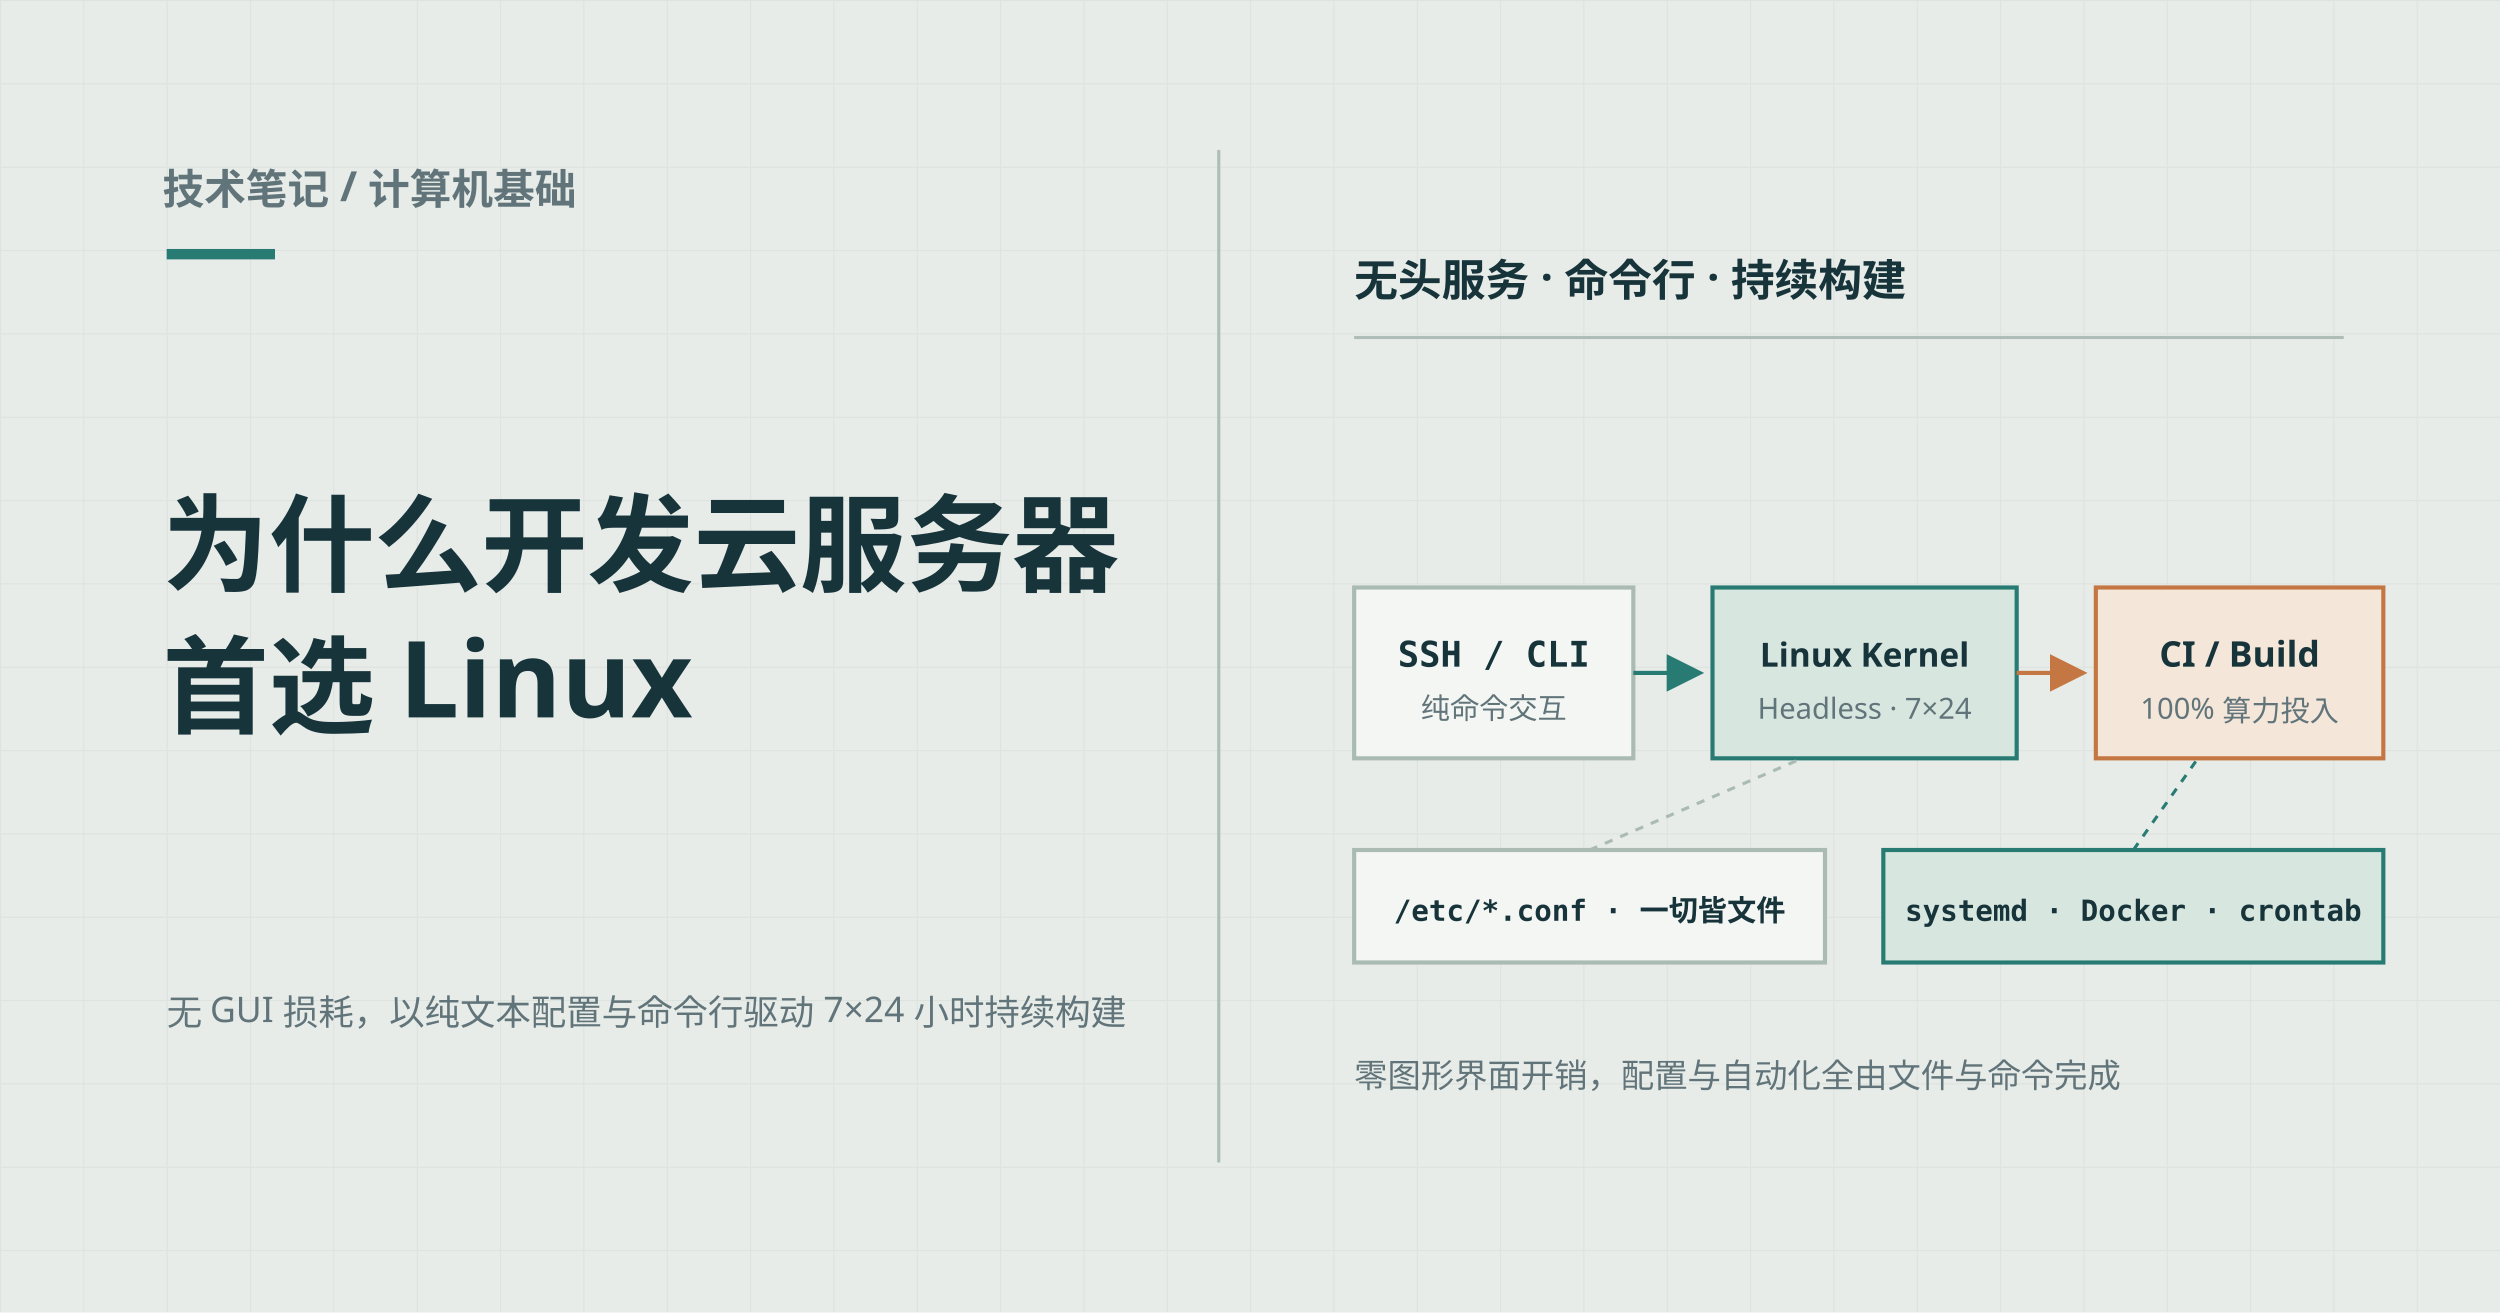
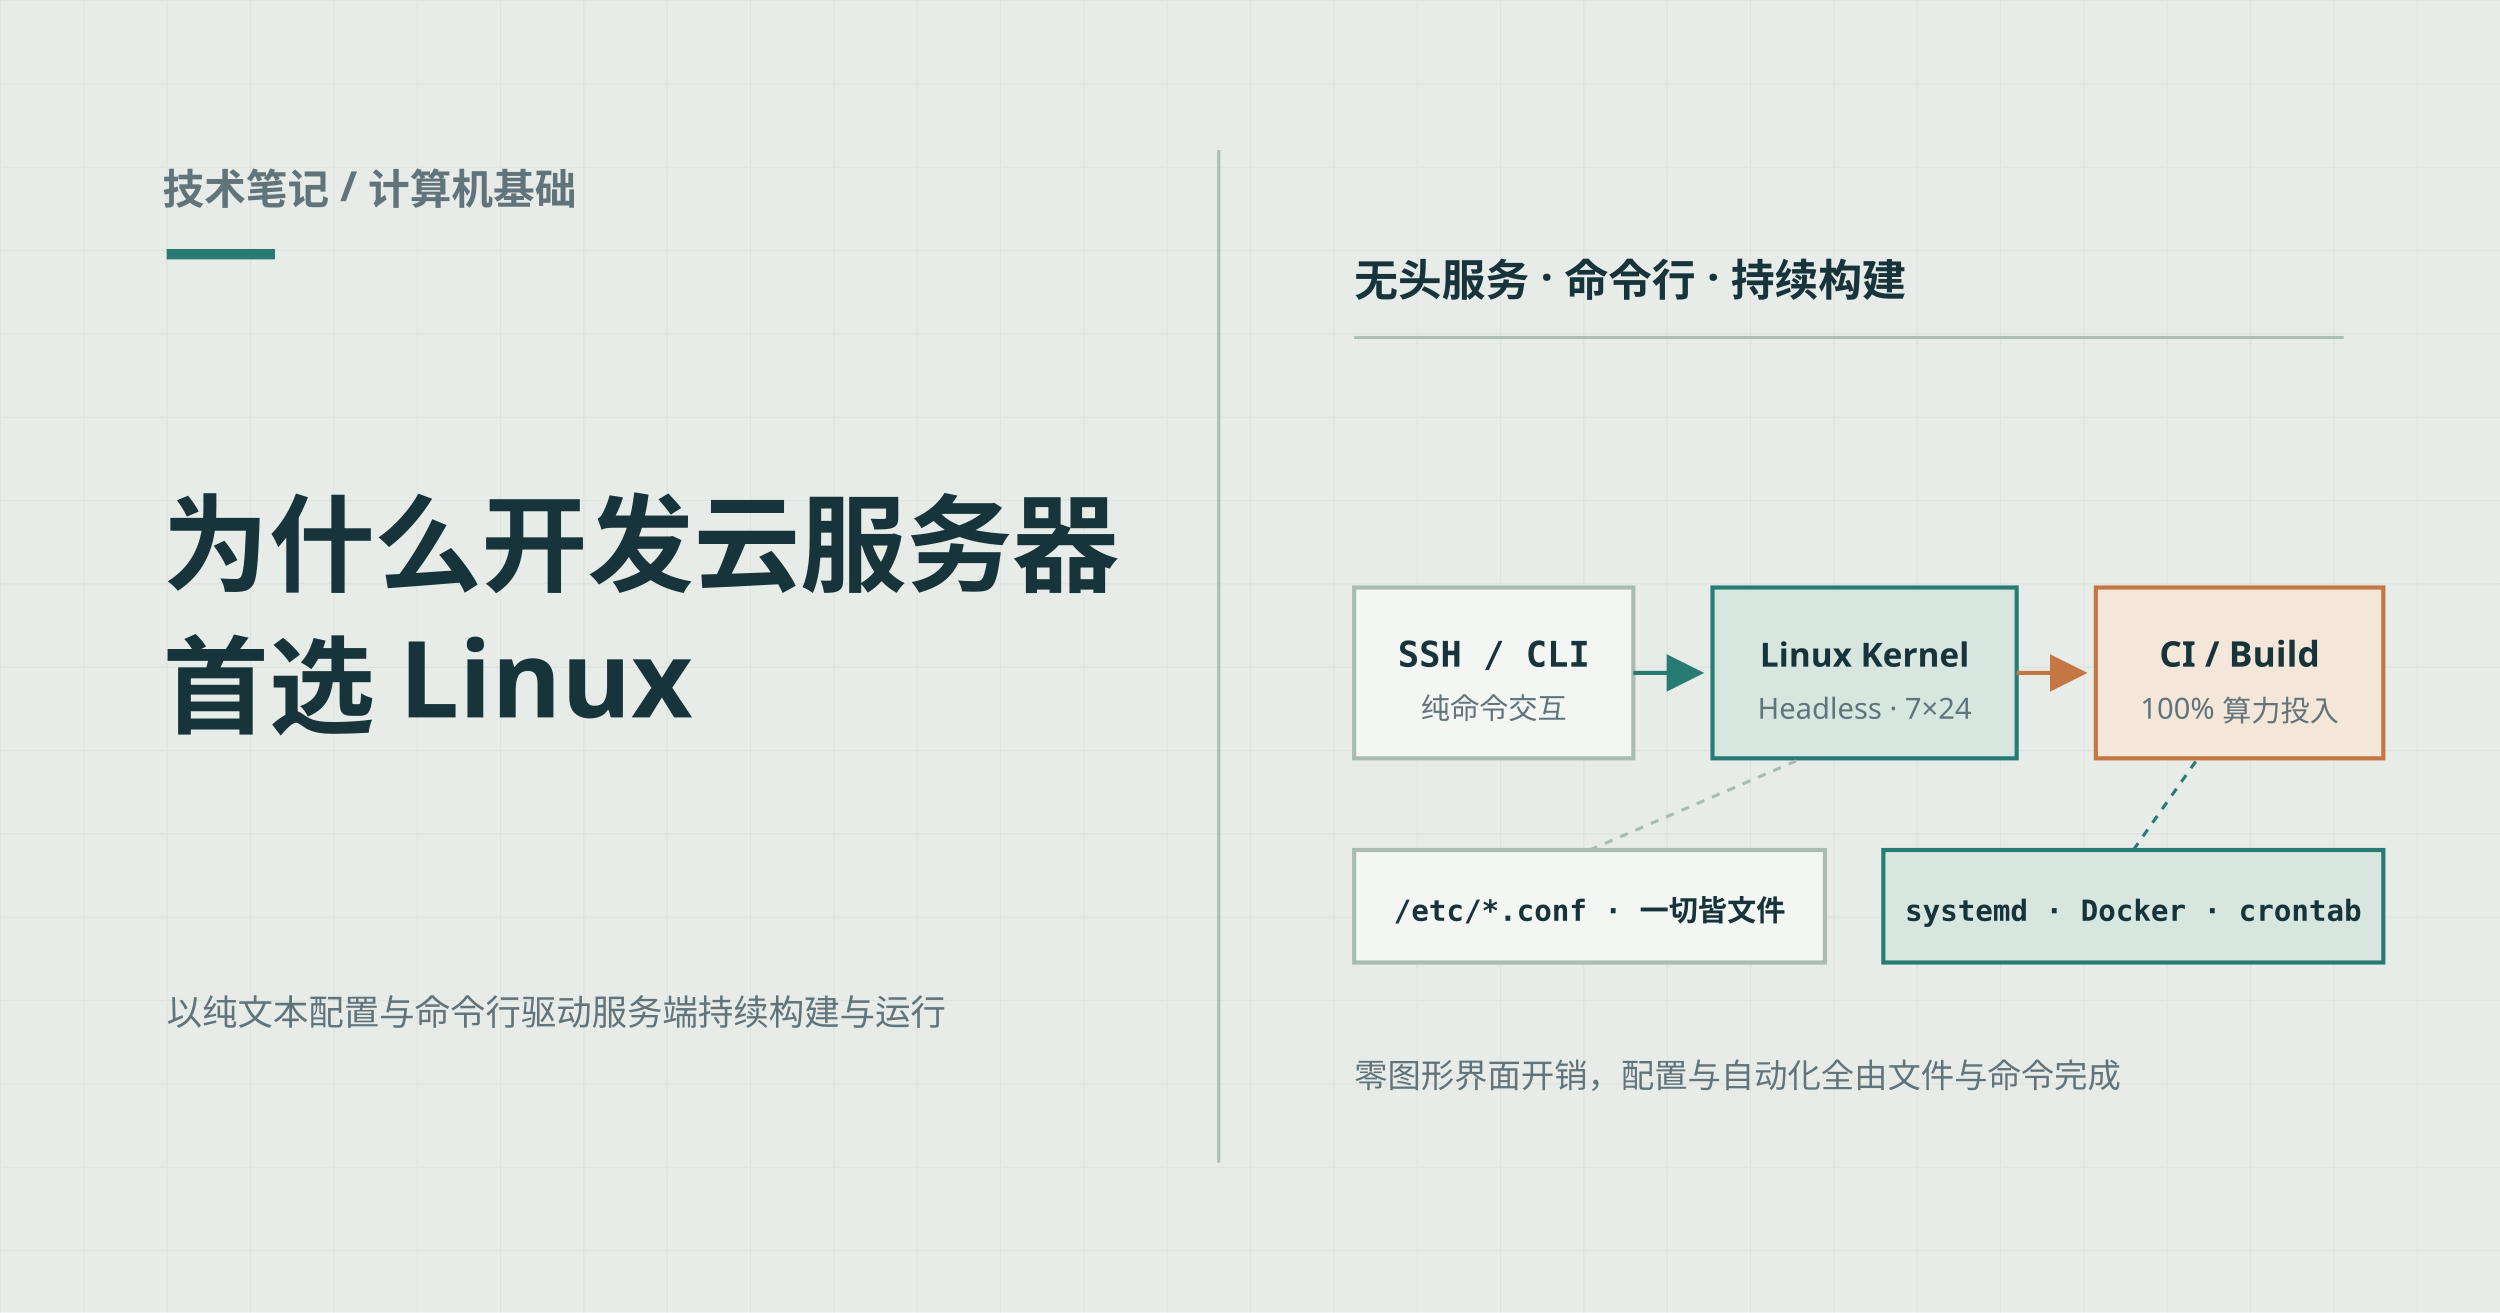
<svg xmlns="http://www.w3.org/2000/svg" width="1200" height="630" viewBox="0 0 1200 630" role="img" aria-labelledby="coverTitle coverDesc">
  <defs>
    <pattern id="grid" width="40" height="40" patternUnits="userSpaceOnUse">
      <path d="M40 0H0V40" fill="none" stroke="#AEBDB7" stroke-width="1" opacity=".20" />
    </pattern>
    <marker id="tealArrow" markerWidth="9" markerHeight="9" refX="7" refY="4.5" orient="auto">
      <path d="M0 0L9 4.5L0 9Z" fill="#287B73" />
    </marker>
    <marker id="orangeArrow" markerWidth="9" markerHeight="9" refX="7" refY="4.5" orient="auto">
      <path d="M0 0L9 4.5L0 9Z" fill="#C47743" />
    </marker>
  </defs>
  <rect width="1200" height="630" fill="#E8ECE9" />
  <rect width="1200" height="630" fill="url(#grid)" />
  <path d="M585 72V558" stroke="#AEBDB7" stroke-width="1.5" />
  <text x="78" y="98" fill="#61747A" font-family="'Microsoft YaHei','Noto Sans SC',sans-serif" font-size="20" font-weight="600" text-anchor="start">技术笔记 / 计算机基础</text>
  <path d="M80 122H132" stroke="#287B73" stroke-width="5" />
  <text x="78" y="280.0" fill="#17343B" font-family="'Microsoft YaHei','Noto Sans SC',sans-serif" font-size="51" font-weight="700" text-anchor="start">为什么开发云服务器</text>
  <text x="78" y="348.0" fill="#17343B" font-family="'Microsoft YaHei','Noto Sans SC',sans-serif" font-size="51" font-weight="700" text-anchor="start">首选 Linux</text>
-   <text x="80" y="492" fill="#61747A" font-family="'Microsoft YaHei','Noto Sans SC',sans-serif" font-size="17" font-weight="500" text-anchor="start">无 GUI 损耗，以纯文本配置与命令行驱动 7×24 小时持续构建</text>
+   <text x="80" y="492" fill="#61747A" font-family="'Microsoft YaHei','Noto Sans SC',sans-serif" font-size="17" font-weight="500" text-anchor="start">以纯文本配置与命令行驱动服务端持续构建与运行</text>
  <text x="650" y="142" fill="#17343B" font-family="'Microsoft YaHei','Noto Sans SC',sans-serif" font-size="21" font-weight="650" text-anchor="start">无头服务 · 命令行 · 持续构建</text>
  <path d="M650 162L1125 162" fill="none" stroke="#AEBDB7" stroke-width="1.5" />
  <rect x="650" y="282" width="134" height="82" fill="#F4F6F3" stroke="#AABBB4" stroke-width="2" />
  <text x="717.0" y="320.0" fill="#17343B" font-family="Consolas,'Microsoft YaHei',monospace" font-size="17" font-weight="650" text-anchor="middle">SSH / CLI</text>
  <text x="717.0" y="345.0" fill="#61747A" font-family="Consolas,'Microsoft YaHei',monospace" font-size="14" font-weight="500" text-anchor="middle">纯命令交互</text>
  <rect x="822" y="282" width="146" height="82" fill="#D8E6E0" stroke="#287B73" stroke-width="2" />
  <text x="895.0" y="320.0" fill="#17343B" font-family="'Microsoft YaHei','Noto Sans SC',sans-serif" font-size="16" font-weight="650" text-anchor="middle">Linux Kernel</text>
  <text x="895.0" y="345.0" fill="#61747A" font-family="'Microsoft YaHei','Noto Sans SC',sans-serif" font-size="14" font-weight="500" text-anchor="middle">Headless · 7×24</text>
  <rect x="1006" y="282" width="138" height="82" fill="#F4E6D9" stroke="#C47743" stroke-width="2" />
  <text x="1075.0" y="320.0" fill="#17343B" font-family="'Microsoft YaHei','Noto Sans SC',sans-serif" font-size="17" font-weight="650" text-anchor="middle">CI / Build</text>
  <text x="1075.0" y="345.0" fill="#61747A" font-family="'Microsoft YaHei','Noto Sans SC',sans-serif" font-size="14" font-weight="500" text-anchor="middle">100% 算力投入</text>
  <path d="M784 323L814 323" fill="none" stroke="#287B73" stroke-width="2" marker-end="url(#tealArrow)" />
  <path d="M968 323L998 323" fill="none" stroke="#C47743" stroke-width="2" marker-end="url(#orangeArrow)" />
  <rect x="650" y="408" width="226" height="54" fill="#F4F6F3" stroke="#AABBB4" stroke-width="2" />
  <text x="763.0" y="442.0" fill="#17343B" font-family="Consolas,'Microsoft YaHei',monospace" font-size="14" font-weight="650" text-anchor="middle">/etc/*.conf · 一切皆文件</text>
  <rect x="904" y="408" width="240" height="54" fill="#D8E6E0" stroke="#287B73" stroke-width="2" />
  <text x="1024.0" y="442.0" fill="#17343B" font-family="Consolas,'Microsoft YaHei',monospace" font-size="14" font-weight="650" text-anchor="middle">systemd · Docker · crontab</text>
  <path d="M763 408L865 364" fill="none" stroke="#AABBB4" stroke-width="1.5" stroke-dasharray="4 4" />
  <path d="M1024 408L1055 364" fill="none" stroke="#287B73" stroke-width="1.5" stroke-dasharray="4 4" />
  <text x="650" y="522" fill="#61747A" font-family="'Microsoft YaHei','Noto Sans SC',sans-serif" font-size="16" font-weight="500" text-anchor="start">零图形界面开销，配置与自动化全由文件与命令完成</text>
</svg>
